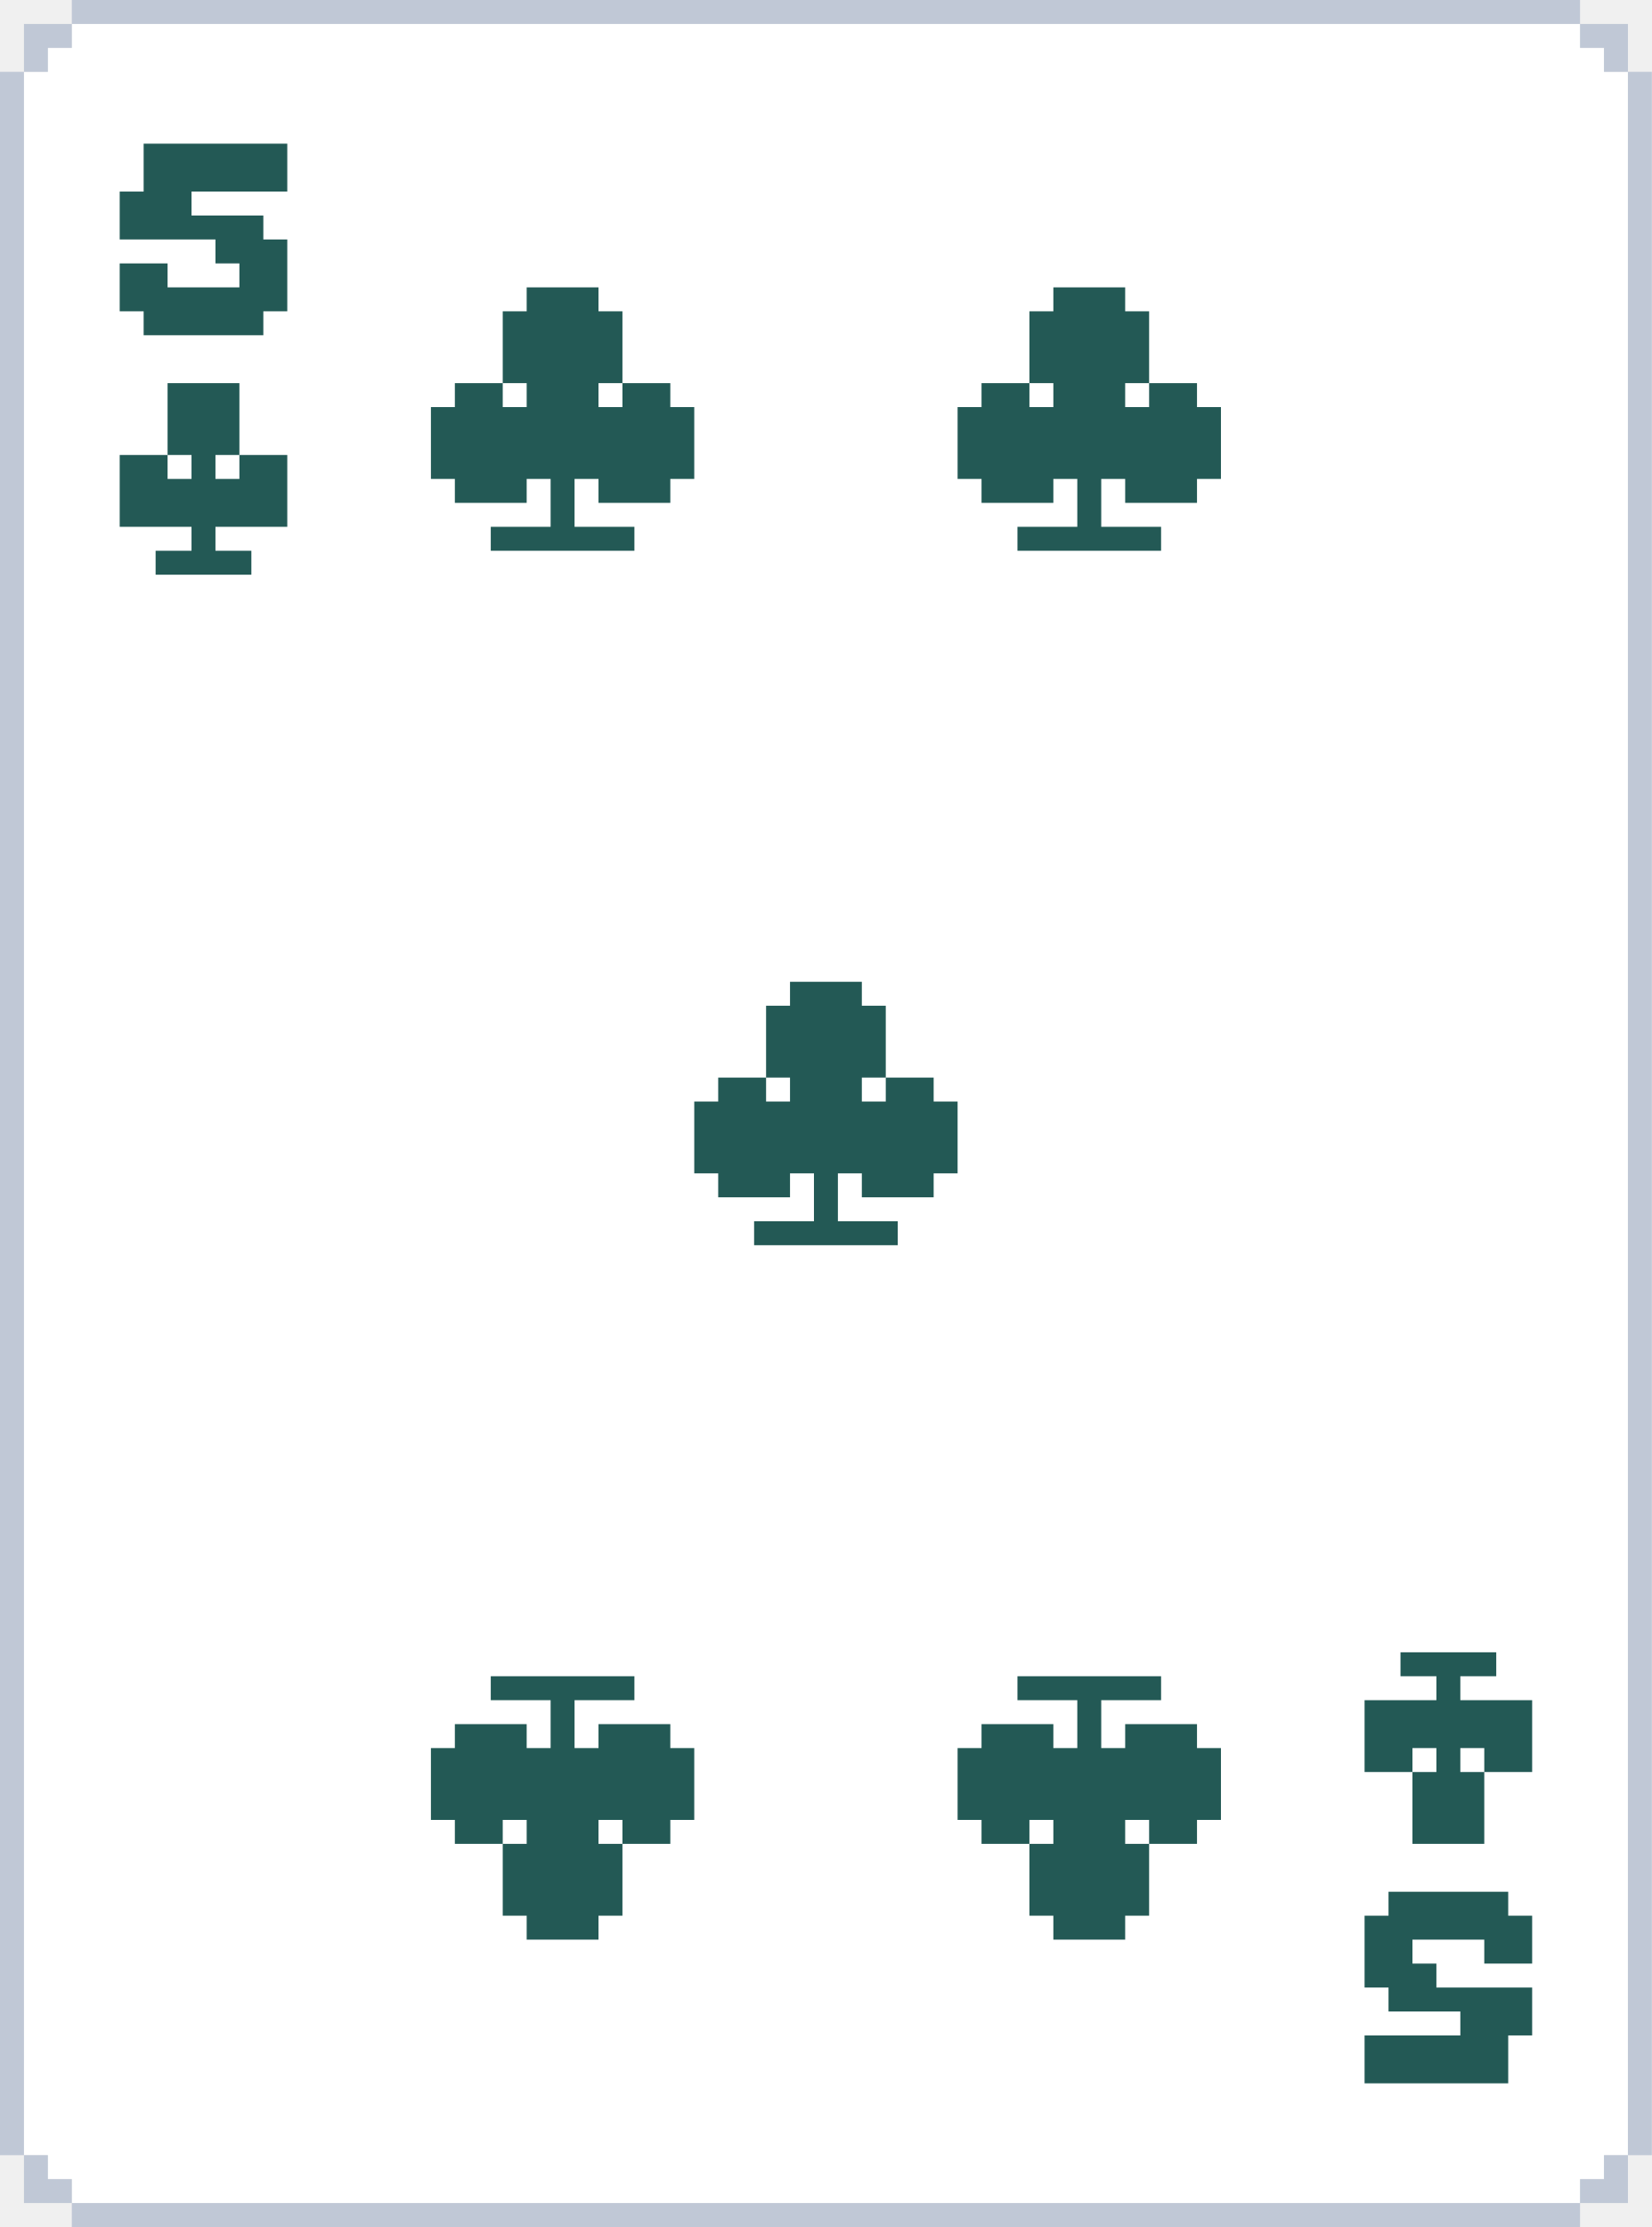
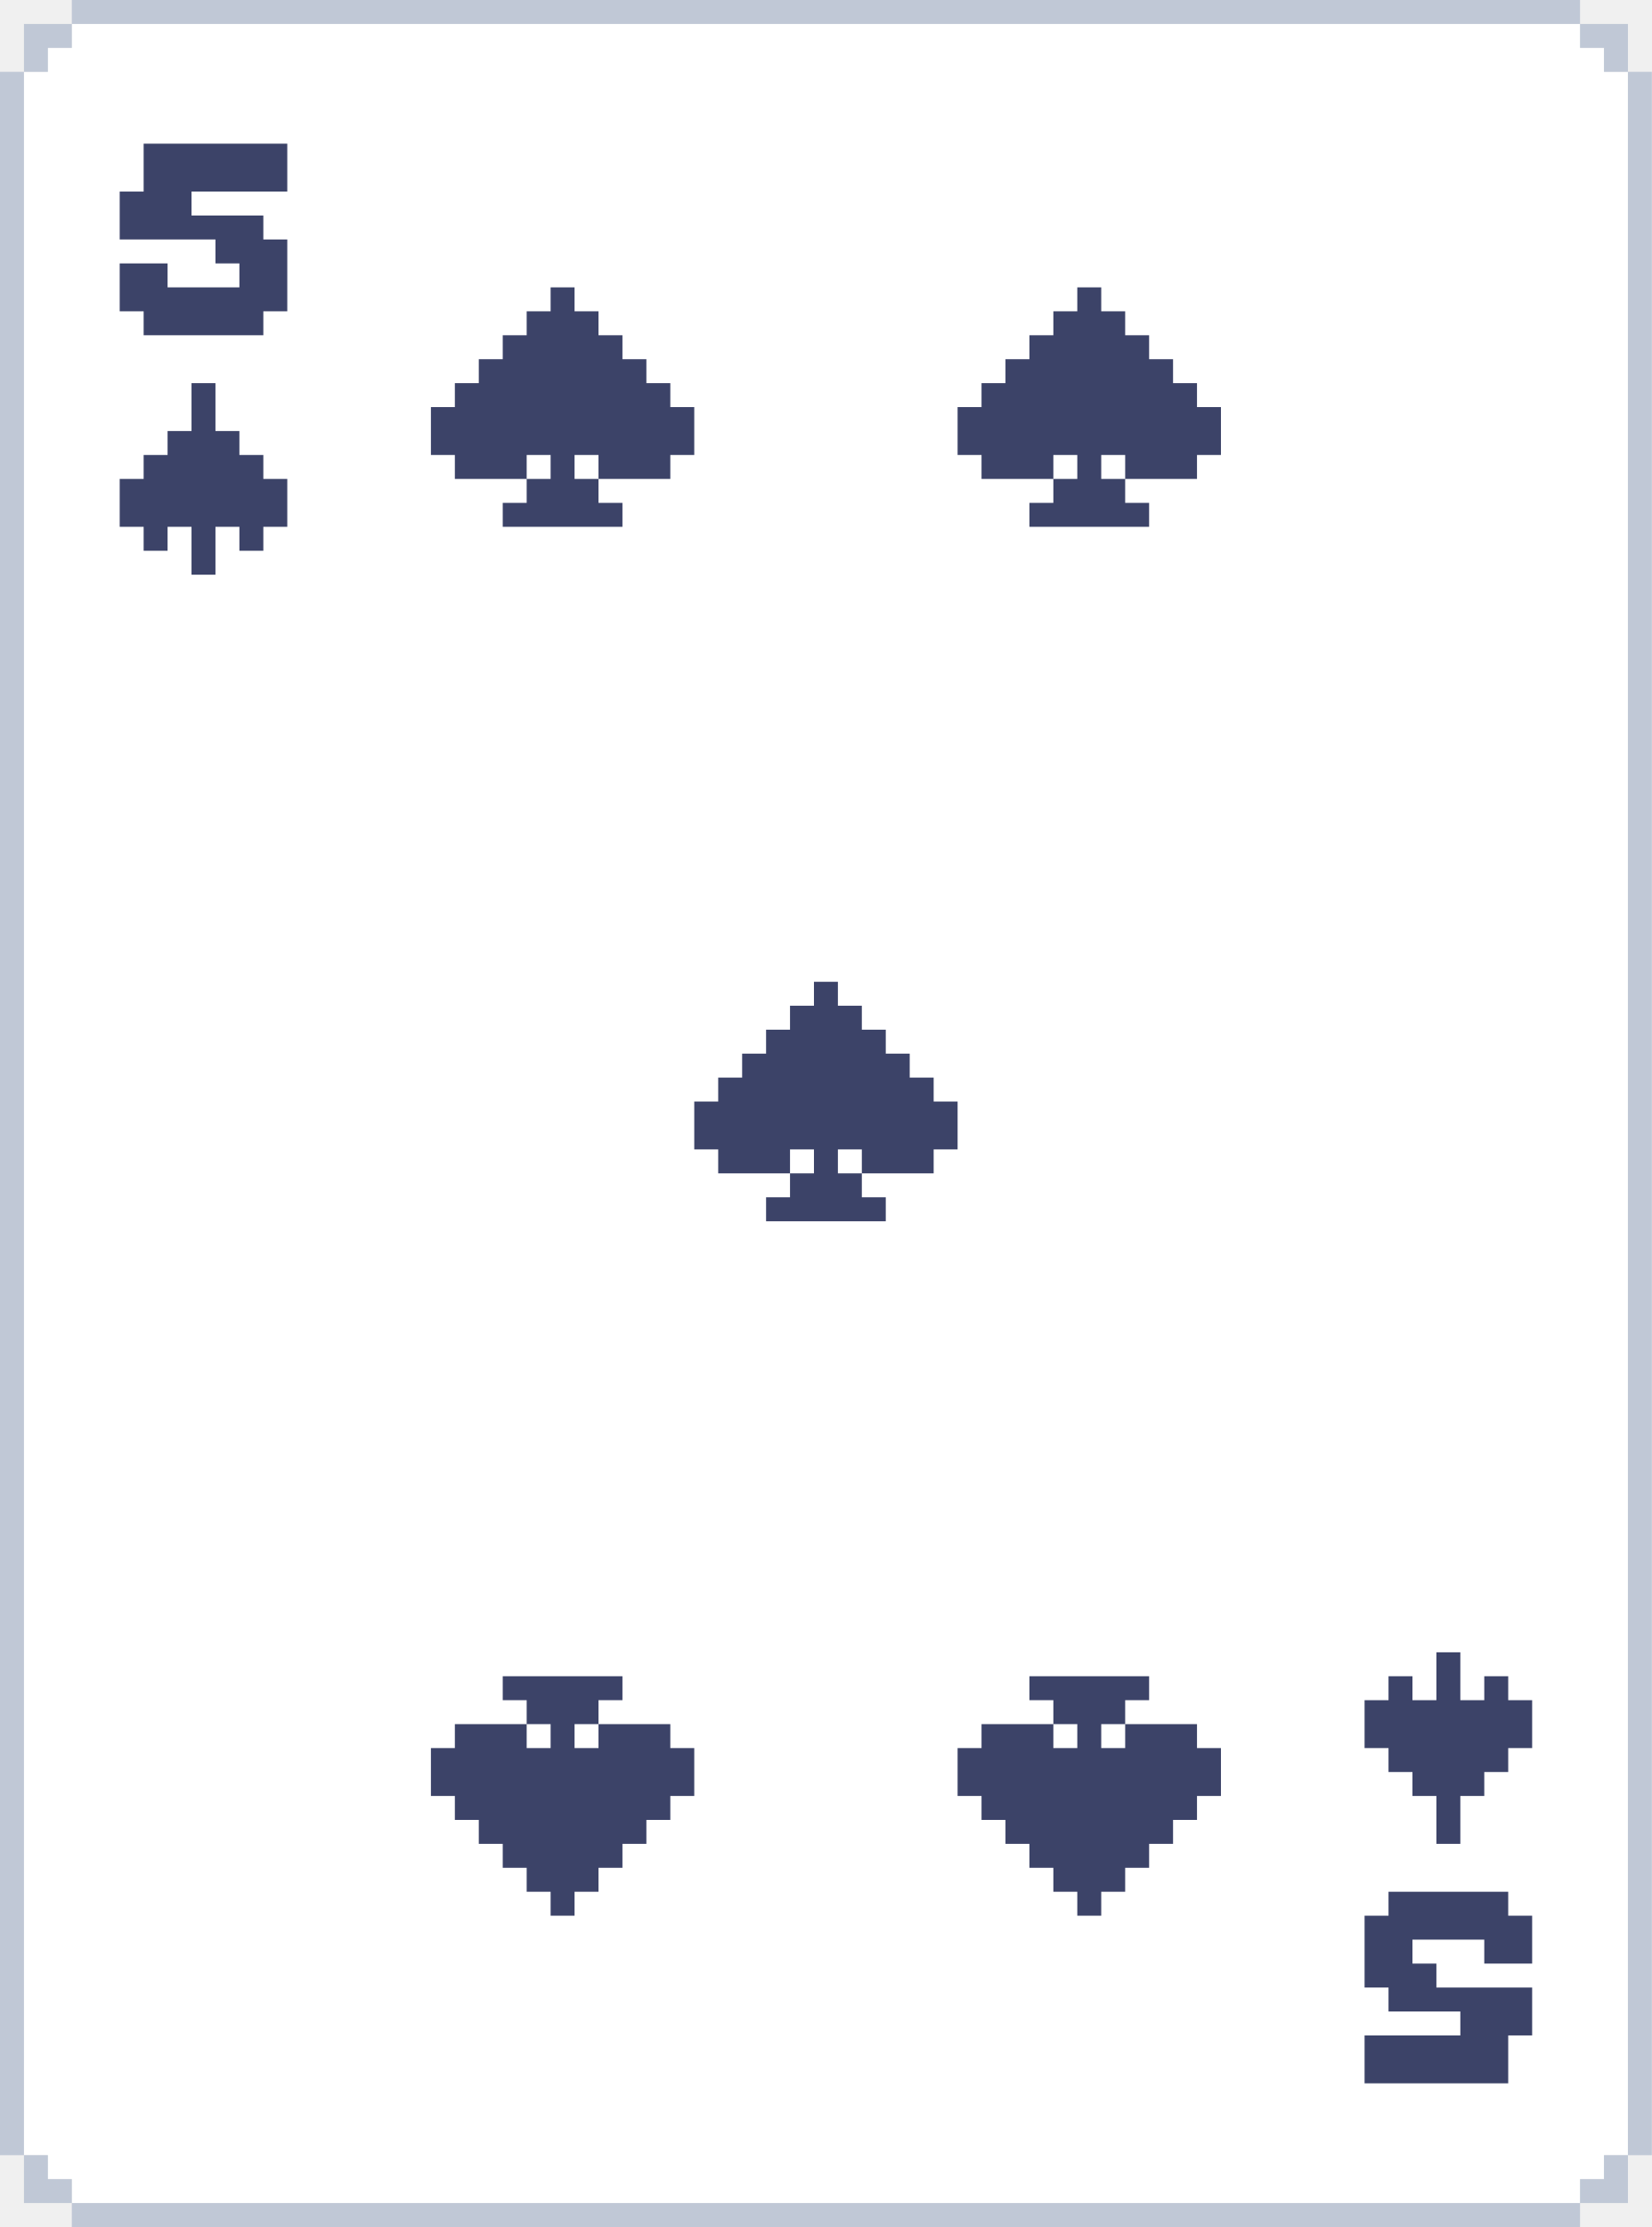
<svg xmlns="http://www.w3.org/2000/svg" width="69" height="93" viewBox="0 0 69 93" fill="none">
  <path d="M1.5 3.5H2.5V2.5H3.5V1.5H65.5V2.5H66.5V3.5H67.5V89.5H66.5V90.5H65.5V91.5H3.5V90.5H2.5V89.5H1.5V3.5Z" fill="white" stroke="white" />
  <path d="M66 93H3V92H66V93ZM2 91H3V92H1V90H2V91ZM68 92H66V91H67V90H68V92ZM1 90H0V3H1V90ZM69 90H68V3H69V90ZM3 2H2V3H1V1H3V2ZM68 3H67V2H66V1H68V3ZM66 1H3V0H66V1Z" fill="#C0C8D6" />
-   <path d="M12 8H8V9H11V10H12V13H11V14H6V13H5V11H7V12H10V11H9V10H5V8H6V6H12V8Z" fill="#235955" />
-   <path d="M25 13H26V16H25V17H26V16H28V17H29V20H28V21H25V20H24V22H26.5V23H20.5V22H23V20H22V21H19V20H18V17H19V16H21V17H22V16H21V13H22V12H25V13Z" fill="#235955" />
-   <path d="M36 42H37V45H36V46H37V45H39V46H40V49H39V50H36V49H35V51H37.5V52H31.5V51H34V49H33V50H30V49H29V46H30V45H32V46H33V45H32V42H33V41H36V42Z" fill="#235955" />
-   <path d="M47 13H48V16H47V17H48V16H50V17H51V20H50V21H47V20H46V22H48.5V23H42.5V22H45V20H44V21H41V20H40V17H41V16H43V17H44V16H43V13H44V12H47V13Z" fill="#235955" />
-   <path d="M22 80H21V77H22V76H21V77H19V76H18V73H19V72H22V73H23V71H20.5V70H26.5V71H24V73H25V72H28V73H29V76H28V77H26V76H25V77H26V80H25V81H22V80Z" fill="#235955" />
-   <path d="M44 80H43V77H44V76H43V77H41V76H40V73H41V72H44V73H45V71H42.5V70H48.5V71H46V73H47V72H50V73H51V76H50V77H48V76H47V77H48V80H47V81H44V80Z" fill="#235955" />
-   <path d="M57 85H61V84H58V83H57V80H58V79H63V80H64V82H62V81H59V82H60V83H64V85H63V87H57V85Z" fill="#235955" />
-   <path d="M10 19H9V20H10V19H12V22H9V23H10.5V24H6.5V23H8V22H5V19H7V20H8V19H7V16H10V19Z" fill="#235955" />
-   <path d="M59 74H60V73H59V74H57V71H60V70H58.5V69H62.5V70H61V71H64V74H62V73H61V74H62V77H59V74Z" fill="#235955" />
+   <path d="M12 8H8V9H11V10H12V13H11V14H6V13H5V11H7V12H10V11H9V10H5V8H6V6H12V8Z" fill="#3C4368" />
+   <path d="M24 13H25V14H26V15H27V16H28V17H29V19H28V20H25V19H24V20H25V21H26V22H21V21H22V20H23V19H22V20H19V19H18V17H19V16H20V15H21V14H22V13H23V12H24V13Z" fill="#3C4368" />
+   <path d="M35 42H36V43H37V44H38V45H39V46H40V48H39V49H36V48H35V49H36V50H37V51H32V50H33V49H34V48H33V49H30V48H29V46H30V45H31V44H32V43H33V42H34V41H35V42Z" fill="#3C4368" />
+   <path d="M46 13H47V14H48V15H49V16H50V17H51V19H50V20H47V19H46V20H47V21H48V22H43V21H44V20H45V19H44V20H41V19H40V17H41V16H42V15H43V14H44V13H45V12H46V13Z" fill="#3C4368" />
+   <path d="M23 79H22V78H21V77H20V76H19V75H18V73H19V72H22V73H23V72H22V71H21V70H26V71H25V72H24V73H25V72H28V73H29V75H28V76H27V77H26V78H25V79H24V80H23V79Z" fill="#3C4368" />
+   <path d="M45 79H44V78H43V77H42V76H41V75H40V73H41V72H44V73H45V72H44V71H43V70H48V71H47V72H46V73H47V72H50V73H51V75H50V76H49V77H48V78H47V79H46V80H45V79Z" fill="#3C4368" />
+   <path d="M57 85H61V84H58V83H57V80H58V79H63V80H64V82H62V81H59V82H60V83H64V85H63V87H57V85Z" fill="#3C4368" />
+   <path d="M9 18H10V19H11V20H12V22H11V23H10V22H9V24H8V22H7V23H6V22H5V20H6V19H7V18H8V16H9V18Z" fill="#3C4368" />
+   <path d="M60 75H59V74H58V73H57V71H58V70H59V71H60V69H61V71H62V70H63V71H64V73H63V74H62V75H61V77H60V75Z" fill="#3C4368" />
</svg>
